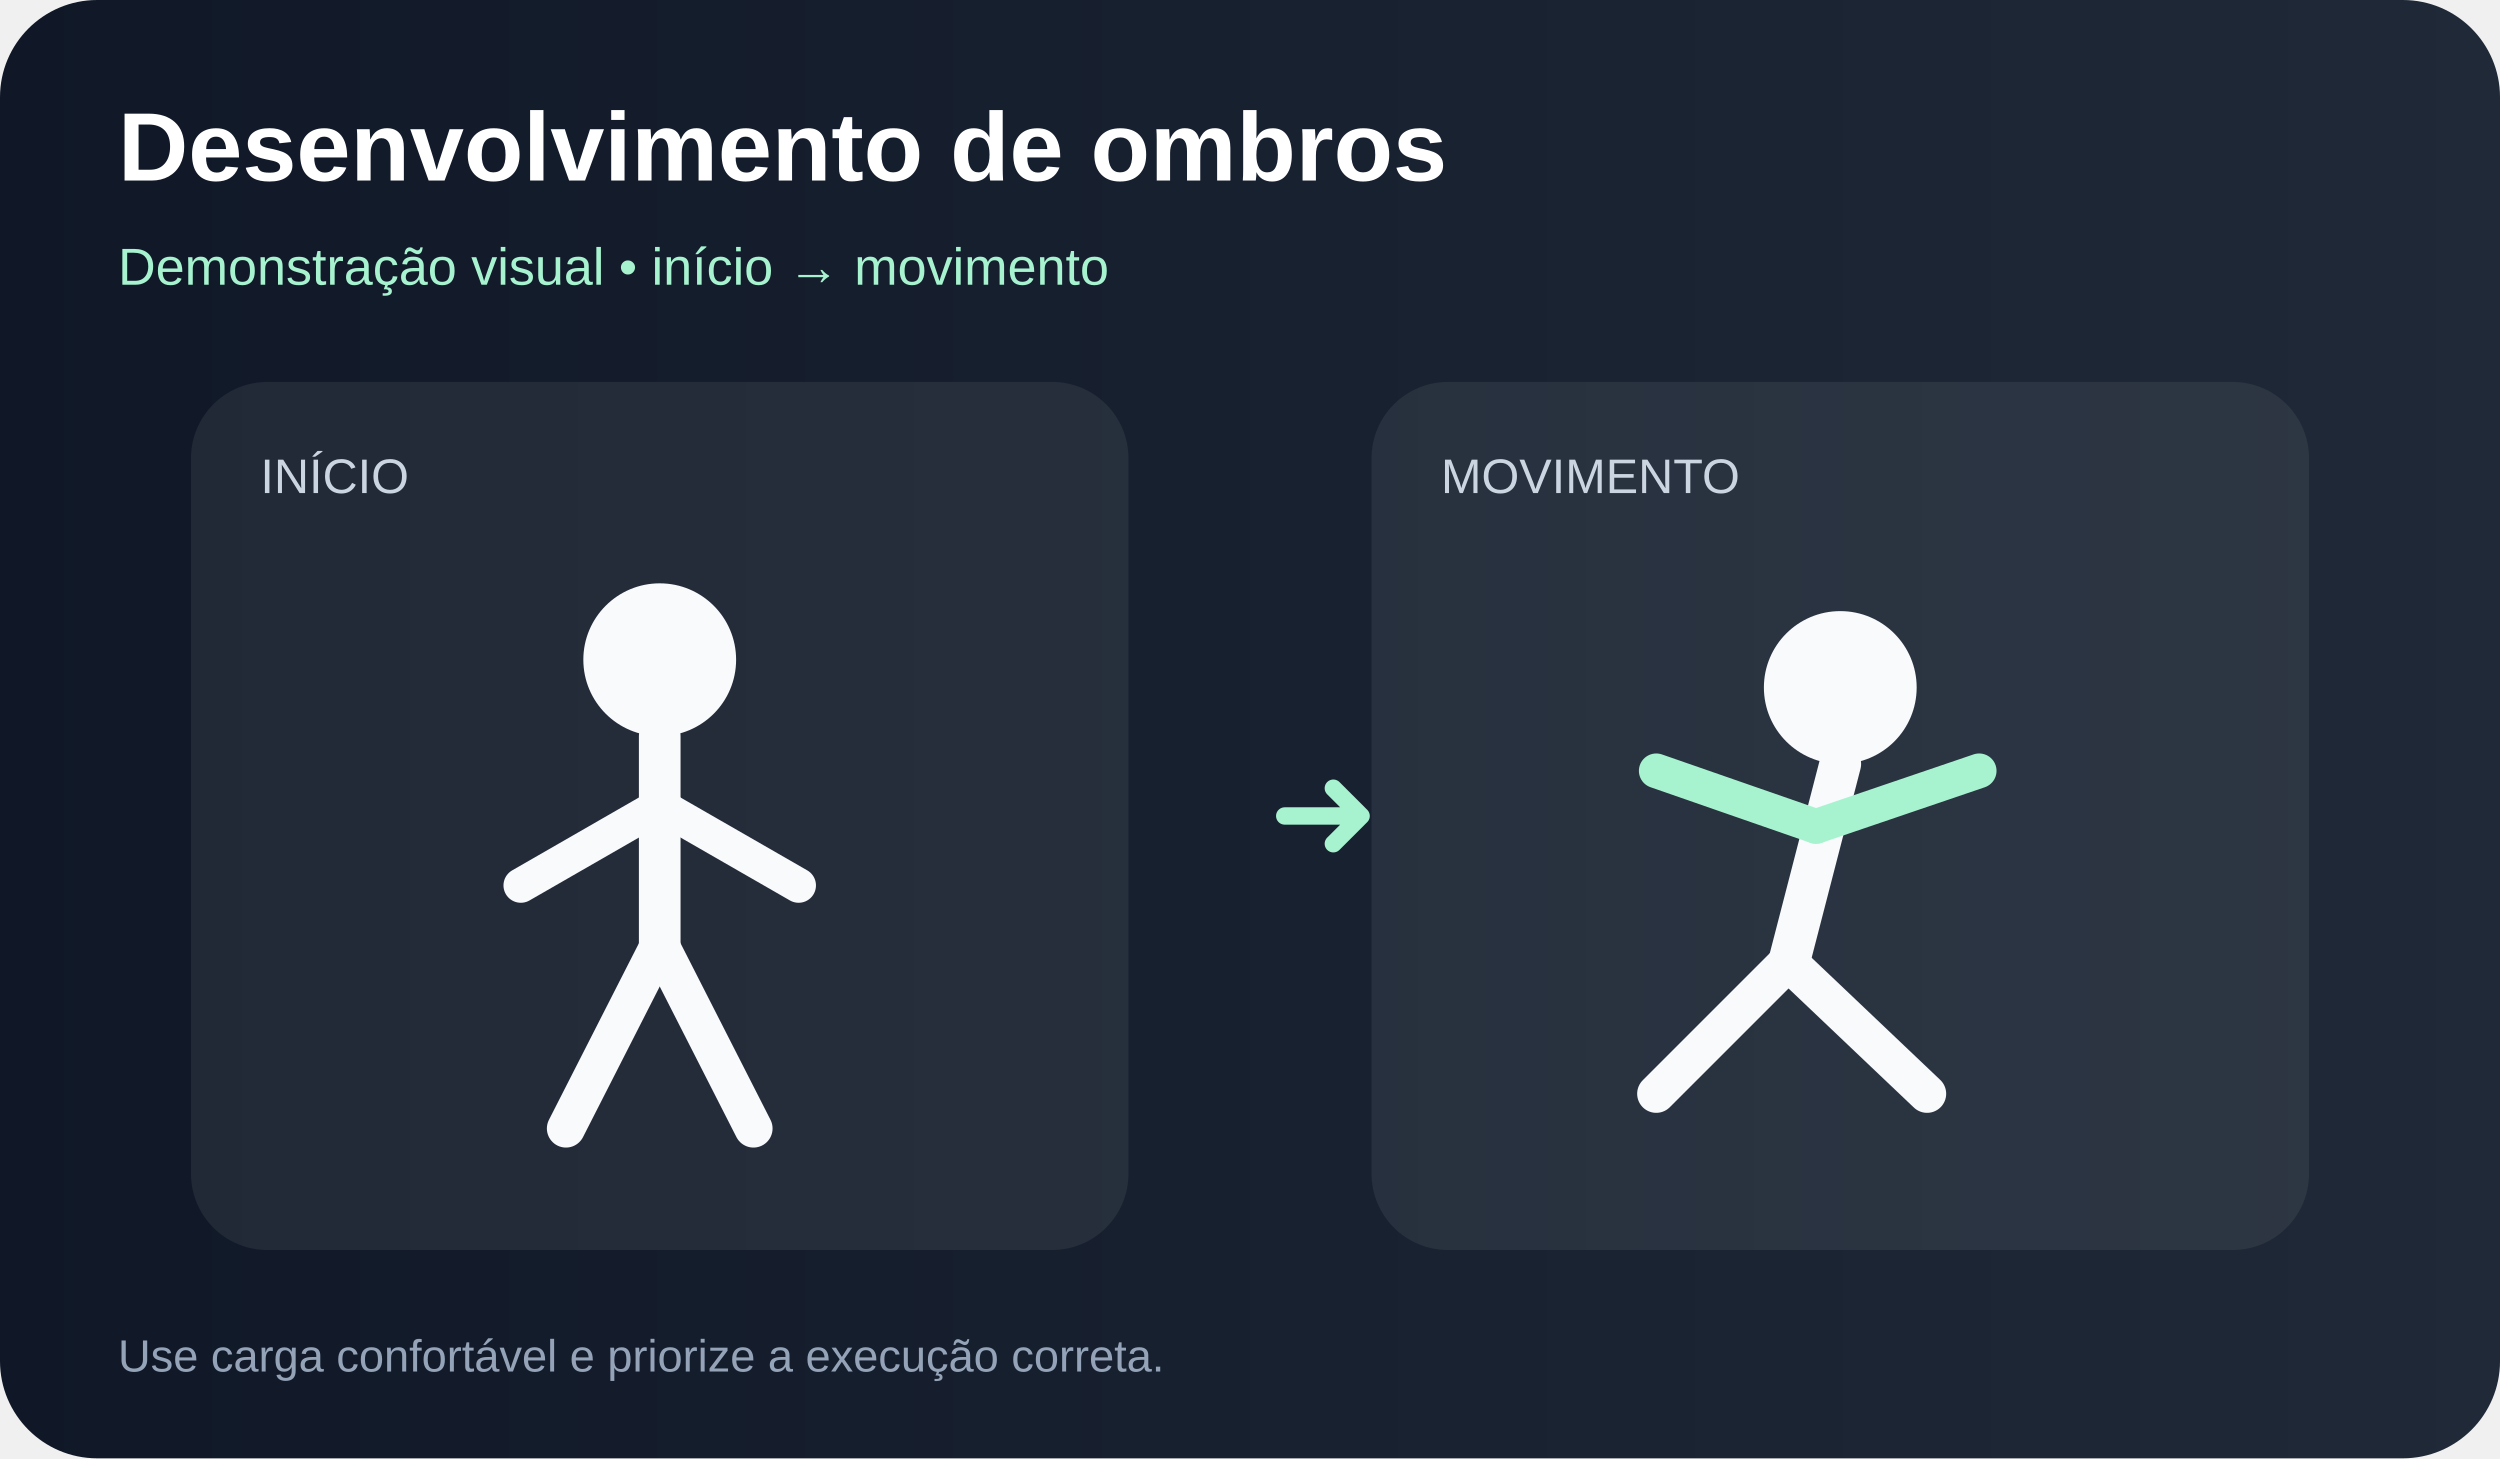
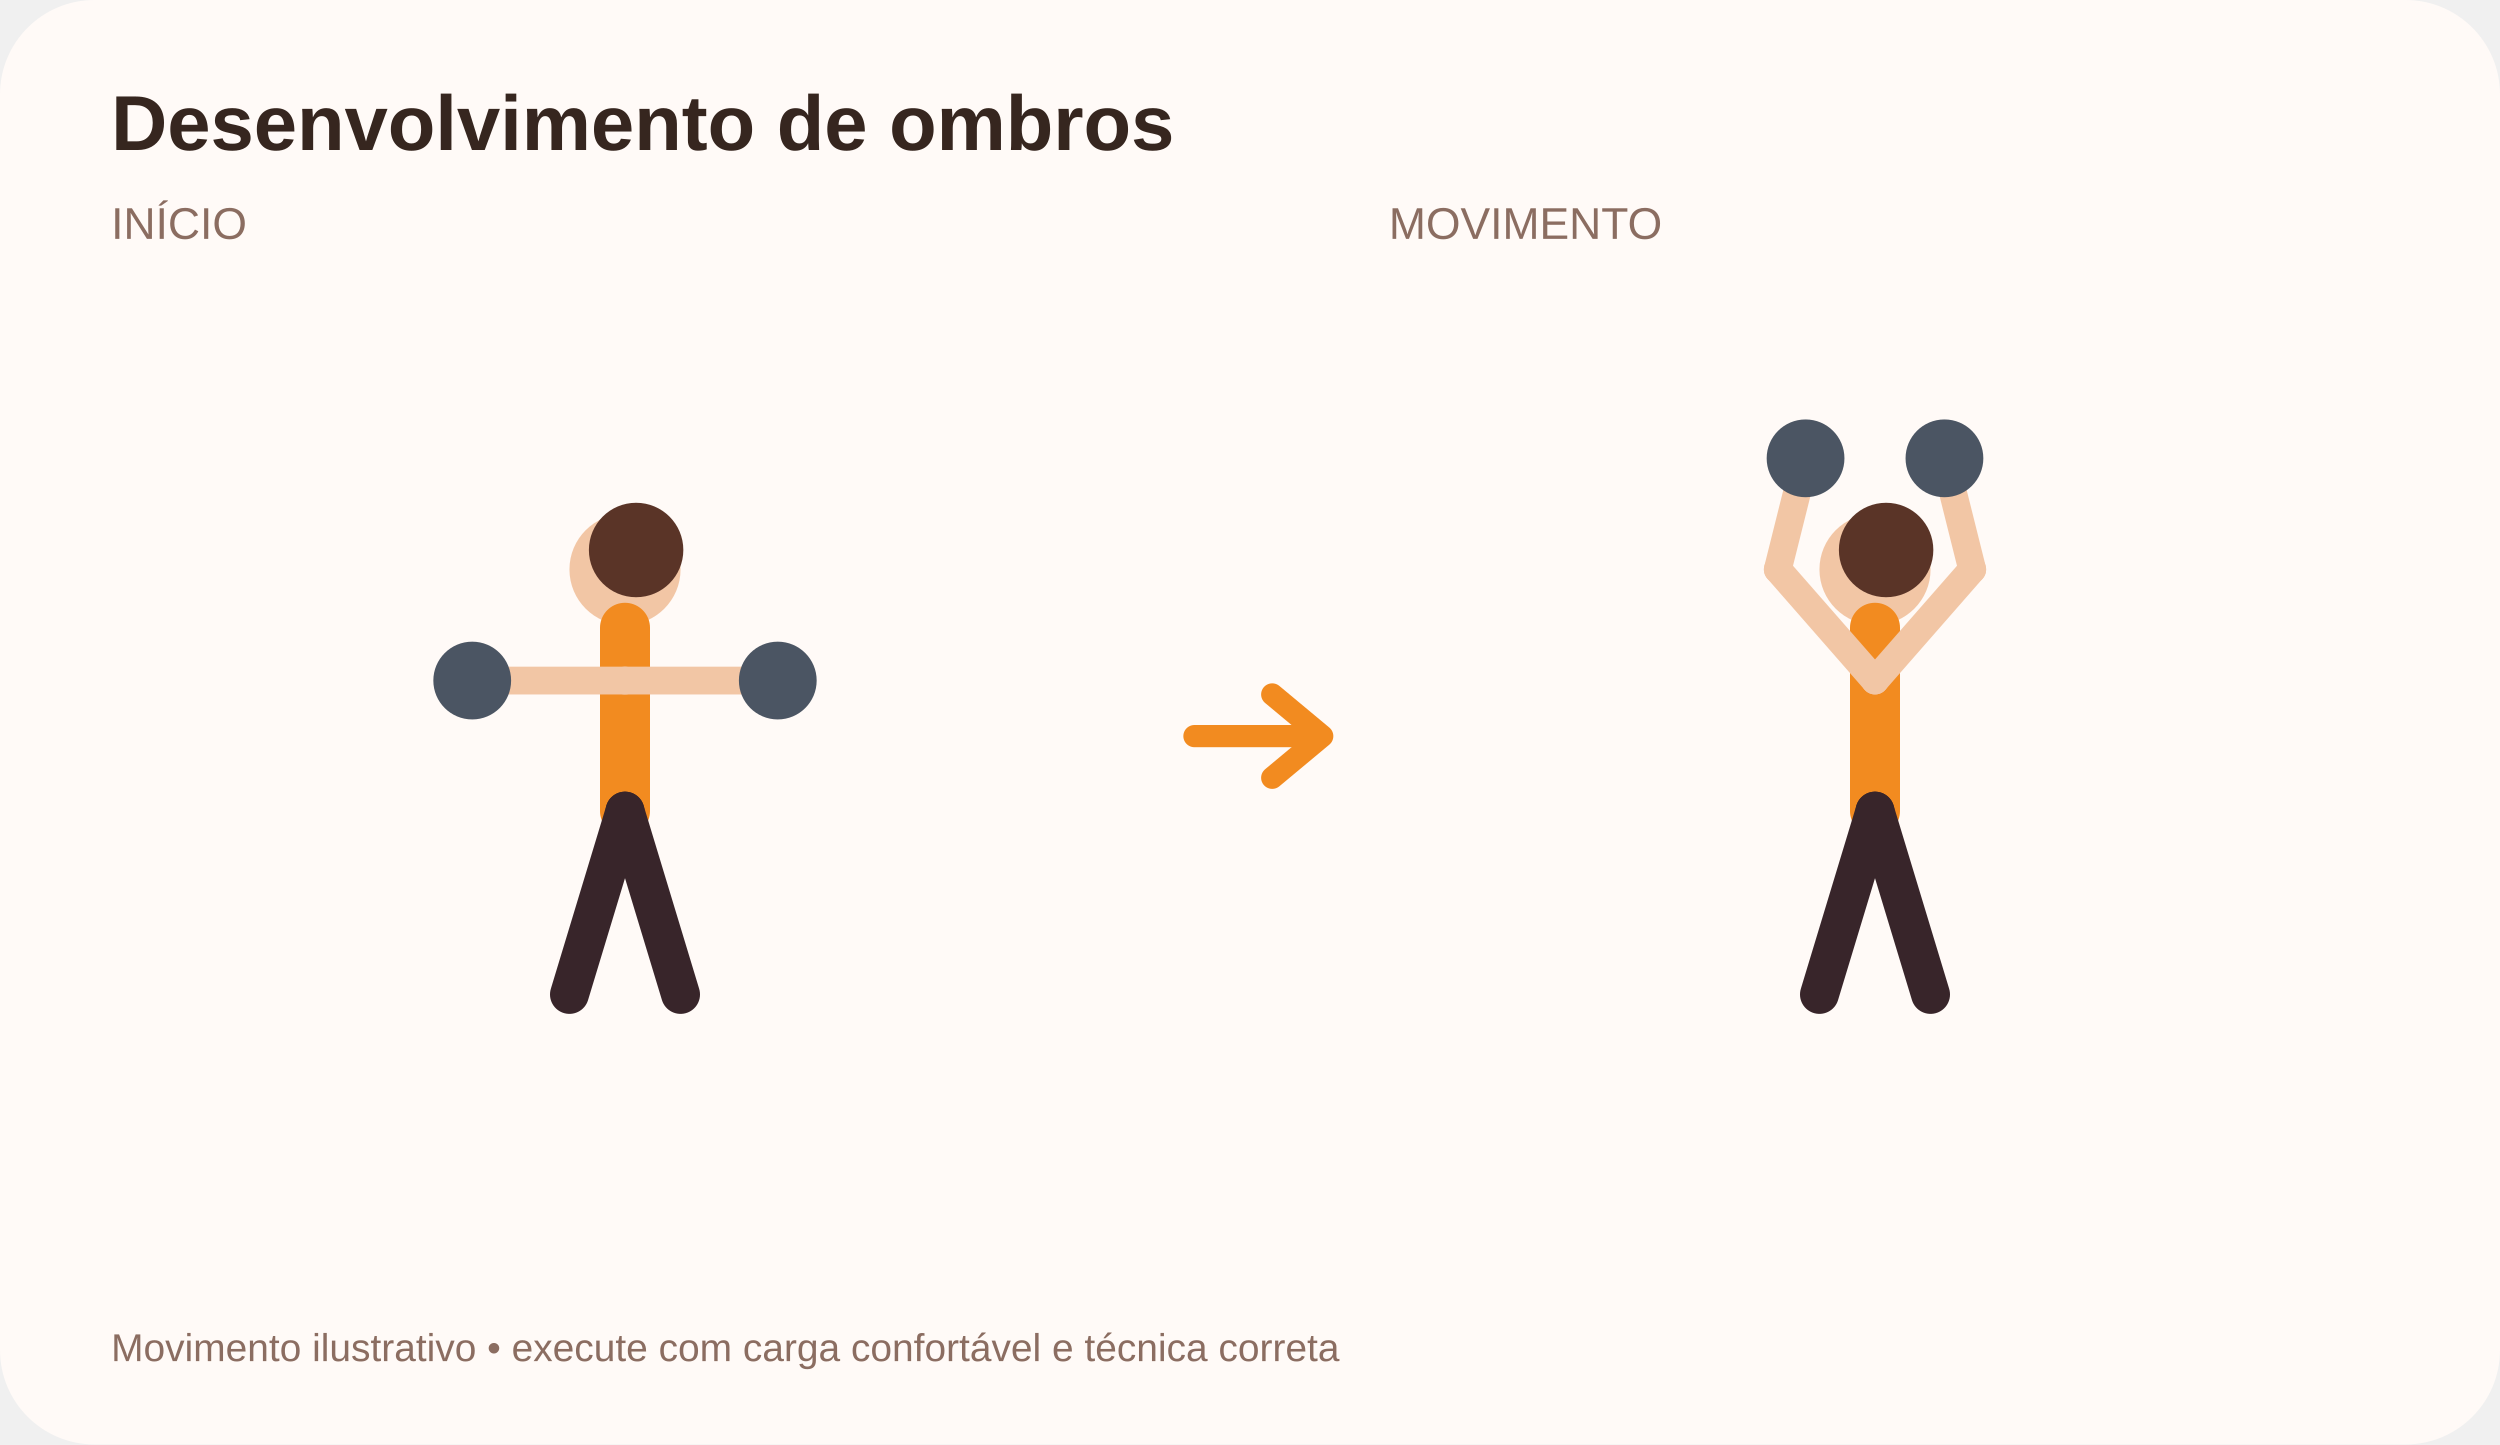
- <svg xmlns="http://www.w3.org/2000/svg" width="720" height="420" viewBox="0 0 720 420">
-   <defs>
-     <linearGradient id="bg" x1="0" x2="1">
-       <stop offset="0" stop-color="#101827" />
-       <stop offset="1" stop-color="#1f2937" />
-     </linearGradient>
-   </defs>
-   <rect width="720" height="420" rx="28" fill="url(#bg)" />
-   <text x="34" y="52" fill="#ffffff" font-family="Arial" font-size="28" font-weight="700">Desenvolvimento de ombros</text>
-   <text x="34" y="82" fill="#a7f3d0" font-family="Arial" font-size="15">Demonstração visual • início → movimento</text>
-   <g transform="translate(55,110)">
-     <rect x="0" y="0" width="270" height="250" rx="22" fill="#ffffff" opacity=".07" />
-     <rect x="340" y="0" width="270" height="250" rx="22" fill="#ffffff" opacity=".07" />
-     <text x="20" y="32" fill="#cbd5e1" font-family="Arial" font-size="14">INÍCIO</text>
-     <text x="360" y="32" fill="#cbd5e1" font-family="Arial" font-size="14">MOVIMENTO</text>
-     <circle cx="135" cy="80" r="22" fill="#f8fafc" />
-     <line x1="135" y1="102" x2="135" y2="164" stroke="#f8fafc" stroke-width="12" stroke-linecap="round" />
-     <line x1="135" y1="122" x2="95" y2="145" stroke="#f8fafc" stroke-width="10" stroke-linecap="round" />
-     <line x1="135" y1="122" x2="175" y2="145" stroke="#f8fafc" stroke-width="10" stroke-linecap="round" />
-     <line x1="135" y1="162" x2="108" y2="215" stroke="#f8fafc" stroke-width="11" stroke-linecap="round" />
-     <line x1="135" y1="162" x2="162" y2="215" stroke="#f8fafc" stroke-width="11" stroke-linecap="round" />
-     <circle cx="475" cy="88" r="22" fill="#f8fafc" />
-     <line x1="475" y1="110" x2="460" y2="168" stroke="#f8fafc" stroke-width="12" stroke-linecap="round" />
-     <line x1="468" y1="128" x2="422" y2="112" stroke="#a7f3d0" stroke-width="10" stroke-linecap="round" />
-     <line x1="468" y1="128" x2="515" y2="112" stroke="#a7f3d0" stroke-width="10" stroke-linecap="round" />
-     <line x1="460" y1="167" x2="422" y2="205" stroke="#f8fafc" stroke-width="11" stroke-linecap="round" />
-     <line x1="460" y1="167" x2="500" y2="205" stroke="#f8fafc" stroke-width="11" stroke-linecap="round" />
-     <path d="M315 125 l22 0 l-8 -8 m8 8 l-8 8" stroke="#a7f3d0" stroke-width="5" fill="none" stroke-linecap="round" stroke-linejoin="round" />
-   </g>
-   <text x="34" y="395" fill="#94a3b8" font-family="Arial" font-size="13">Use carga confortável e priorize a execução correta.</text>
+ <svg xmlns="http://www.w3.org/2000/svg" viewBox="0 0 900 520" width="900" height="520">
+   <rect width="900" height="520" rx="34" fill="#fffaf7" />
+   <text x="40" y="54" font-family="Arial, sans-serif" font-size="28" font-weight="700" fill="#36261f">Desenvolvimento de ombros</text>
+   <text x="40" y="86" font-family="Arial, sans-serif" font-size="16" fill="#8b6d61">INÍCIO</text>
+   <text x="500" y="86" font-family="Arial, sans-serif" font-size="16" fill="#8b6d61">MOVIMENTO</text>
+   <path d="M430 265 h40" stroke="#f28b20" stroke-width="8" stroke-linecap="round" />
+   <path d="M458 250 l18 15 -18 15" fill="none" stroke="#f28b20" stroke-width="8" stroke-linecap="round" stroke-linejoin="round" />
+   <circle cx="225.0" cy="205.0" r="20.0" fill="#f2c6a5" />
+   <circle cx="229.0" cy="198.0" r="17.0" fill="#5a3427" />
+   <line x1="225.0" y1="226.0" x2="225.0" y2="292.0" stroke="#f28b20" stroke-width="18.0" stroke-linecap="round" />
+   <line x1="225.0" y1="245.0" x2="170.0" y2="245.0" stroke="#f2c6a5" stroke-width="10.0" stroke-linecap="round" />
+   <line x1="225.0" y1="245.0" x2="280.0" y2="245.0" stroke="#f2c6a5" stroke-width="10.0" stroke-linecap="round" />
+   <line x1="225.0" y1="292.0" x2="205.0" y2="358.0" stroke="#38252a" stroke-width="14.0" stroke-linecap="round" />
+   <line x1="225.0" y1="292.0" x2="245.0" y2="358.0" stroke="#38252a" stroke-width="14.0" stroke-linecap="round" />
+   <circle cx="675.0" cy="205.0" r="20.0" fill="#f2c6a5" />
+   <circle cx="679.0" cy="198.0" r="17.0" fill="#5a3427" />
+   <line x1="675.0" y1="226.0" x2="675.0" y2="292.0" stroke="#f28b20" stroke-width="18.0" stroke-linecap="round" />
+   <line x1="675.0" y1="245.0" x2="640.0" y2="205.0" stroke="#f2c6a5" stroke-width="10.0" stroke-linecap="round" />
+   <line x1="640.0" y1="205.0" x2="650.0" y2="165.0" stroke="#f2c6a5" stroke-width="10.0" stroke-linecap="round" />
+   <line x1="675.0" y1="245.0" x2="710.0" y2="205.0" stroke="#f2c6a5" stroke-width="10.0" stroke-linecap="round" />
+   <line x1="710.0" y1="205.0" x2="700.0" y2="165.0" stroke="#f2c6a5" stroke-width="10.0" stroke-linecap="round" />
+   <line x1="675.0" y1="292.0" x2="655.0" y2="358.0" stroke="#38252a" stroke-width="14.0" stroke-linecap="round" />
+   <line x1="675.0" y1="292.0" x2="695.0" y2="358.0" stroke="#38252a" stroke-width="14.0" stroke-linecap="round" />
+   <circle cx="170" cy="245" r="14" fill="#4b5563" />
+   <circle cx="280" cy="245" r="14" fill="#4b5563" />
+   <circle cx="650" cy="165" r="14" fill="#4b5563" />
+   <circle cx="700" cy="165" r="14" fill="#4b5563" />
+   <text x="40" y="490" font-family="Arial, sans-serif" font-size="14" fill="#8b6d61">Movimento ilustrativo • execute com carga confortável e técnica correta</text>
</svg>
